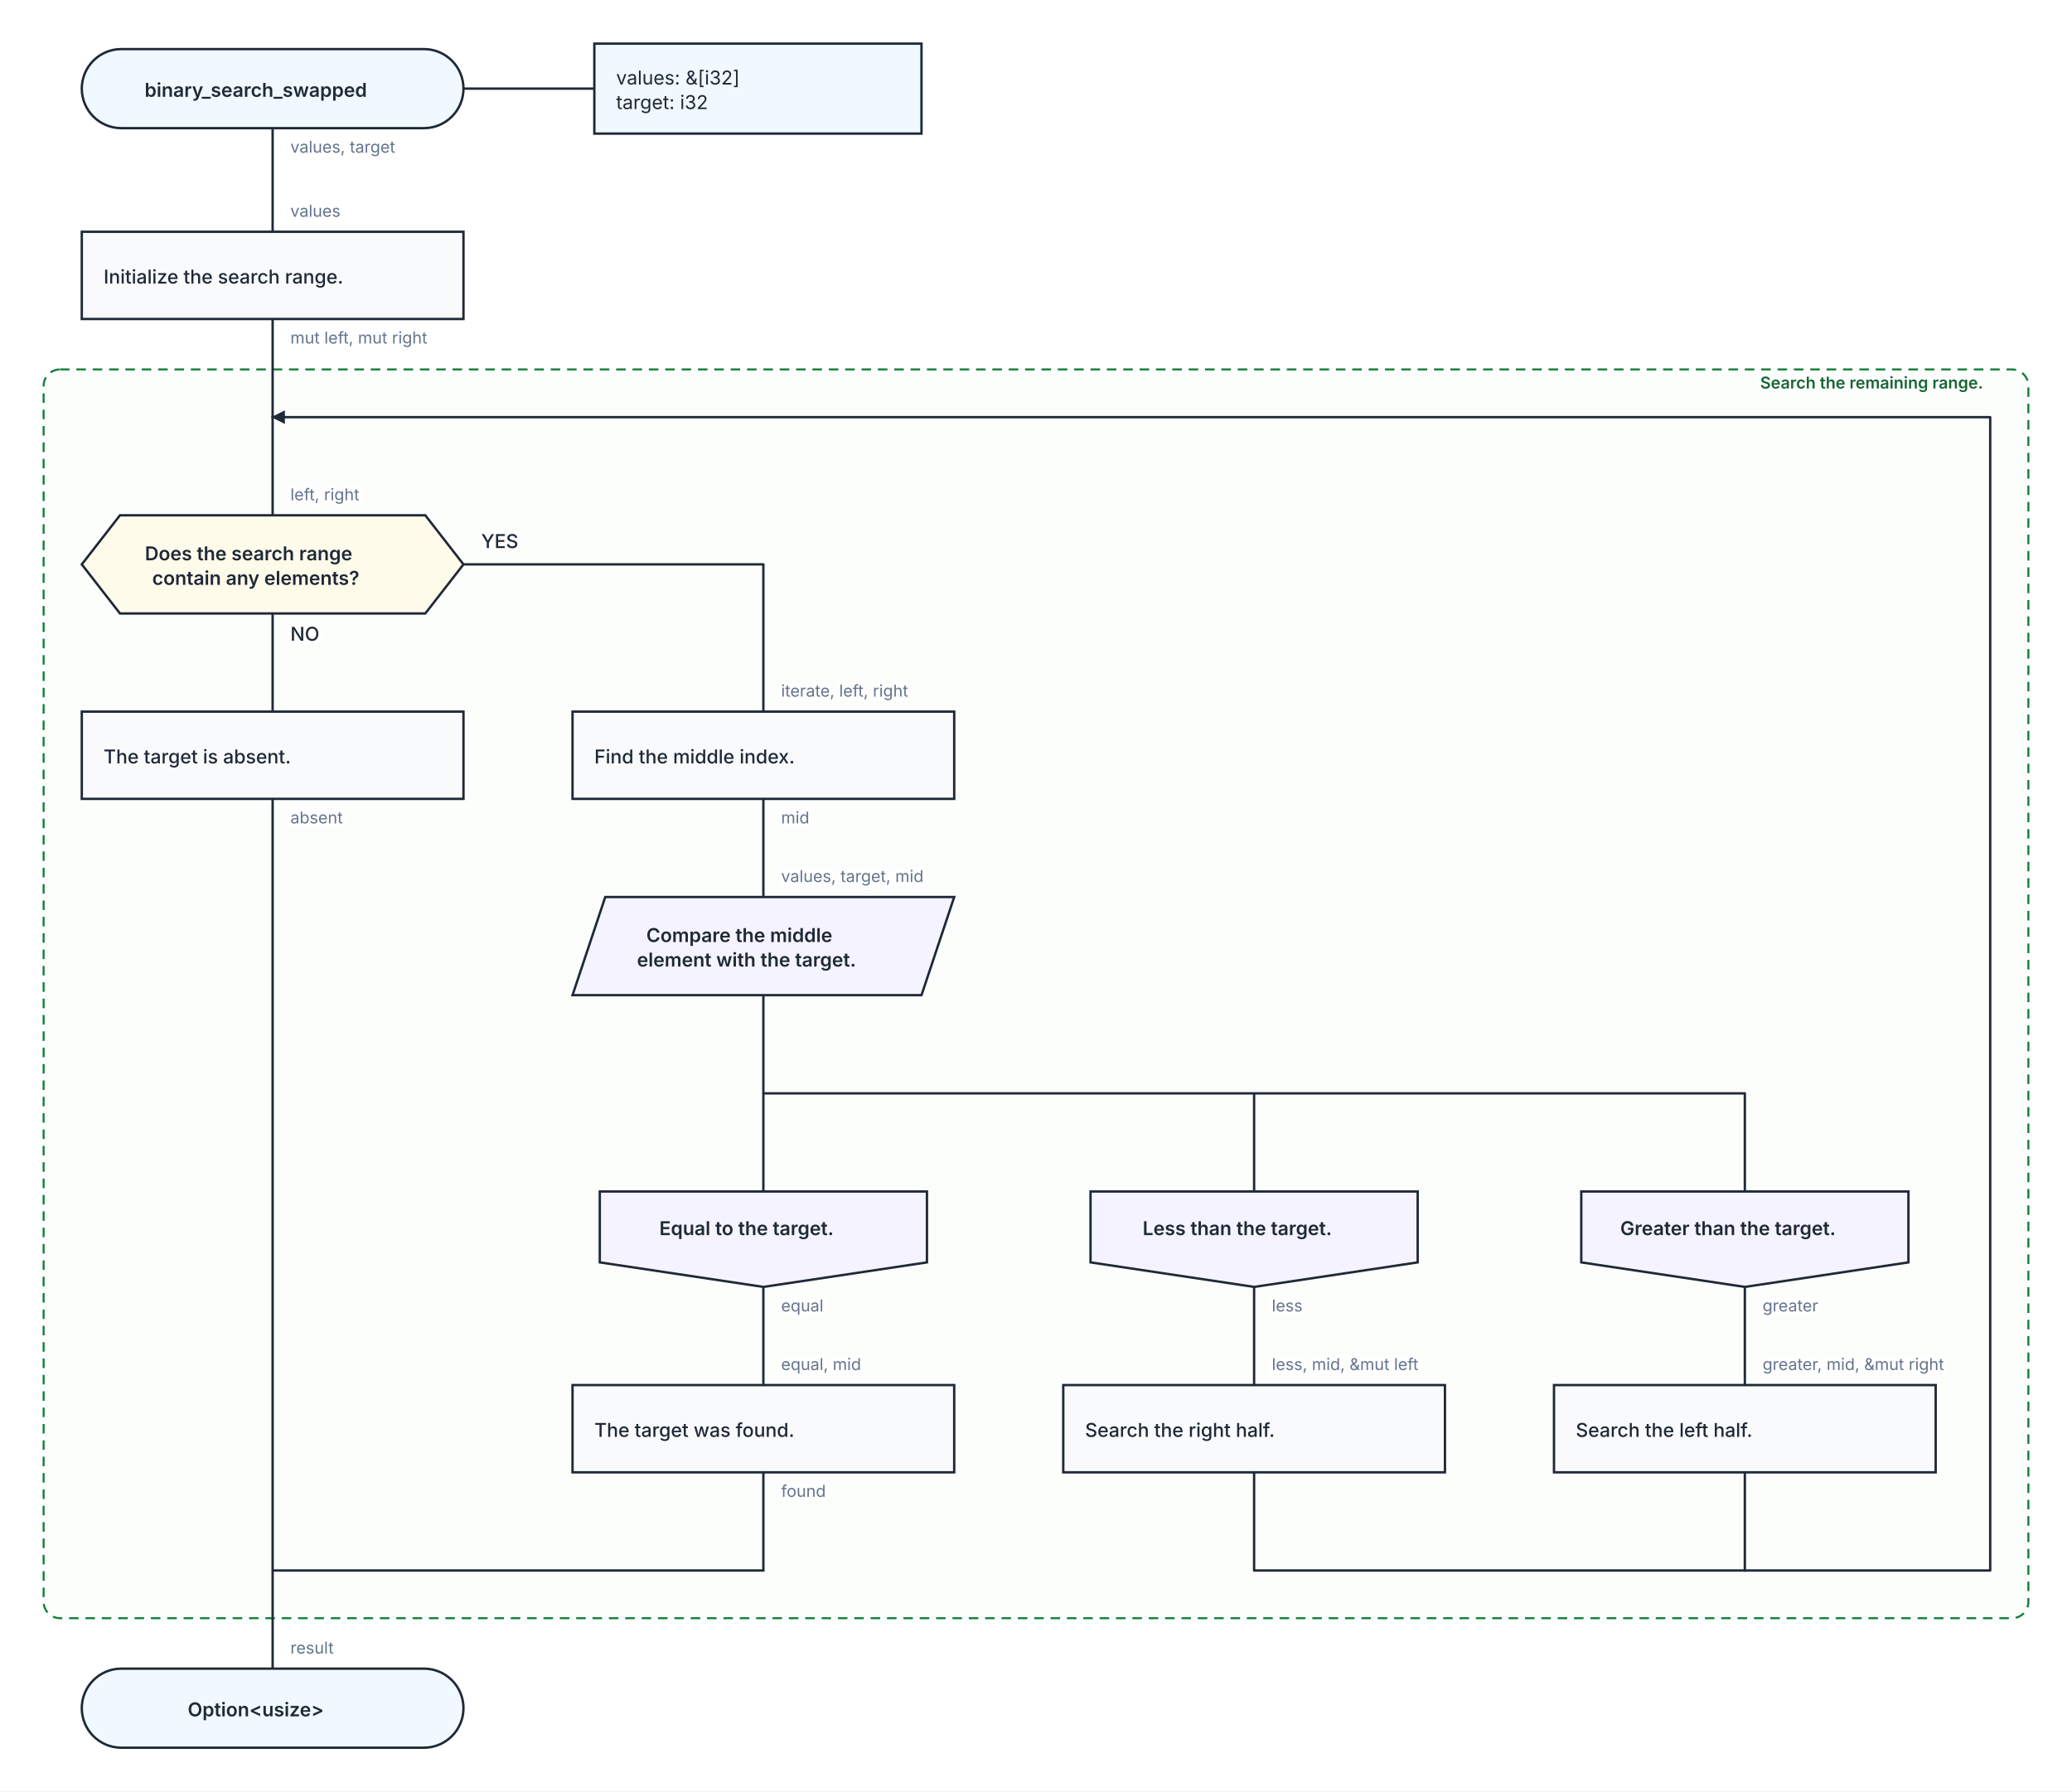
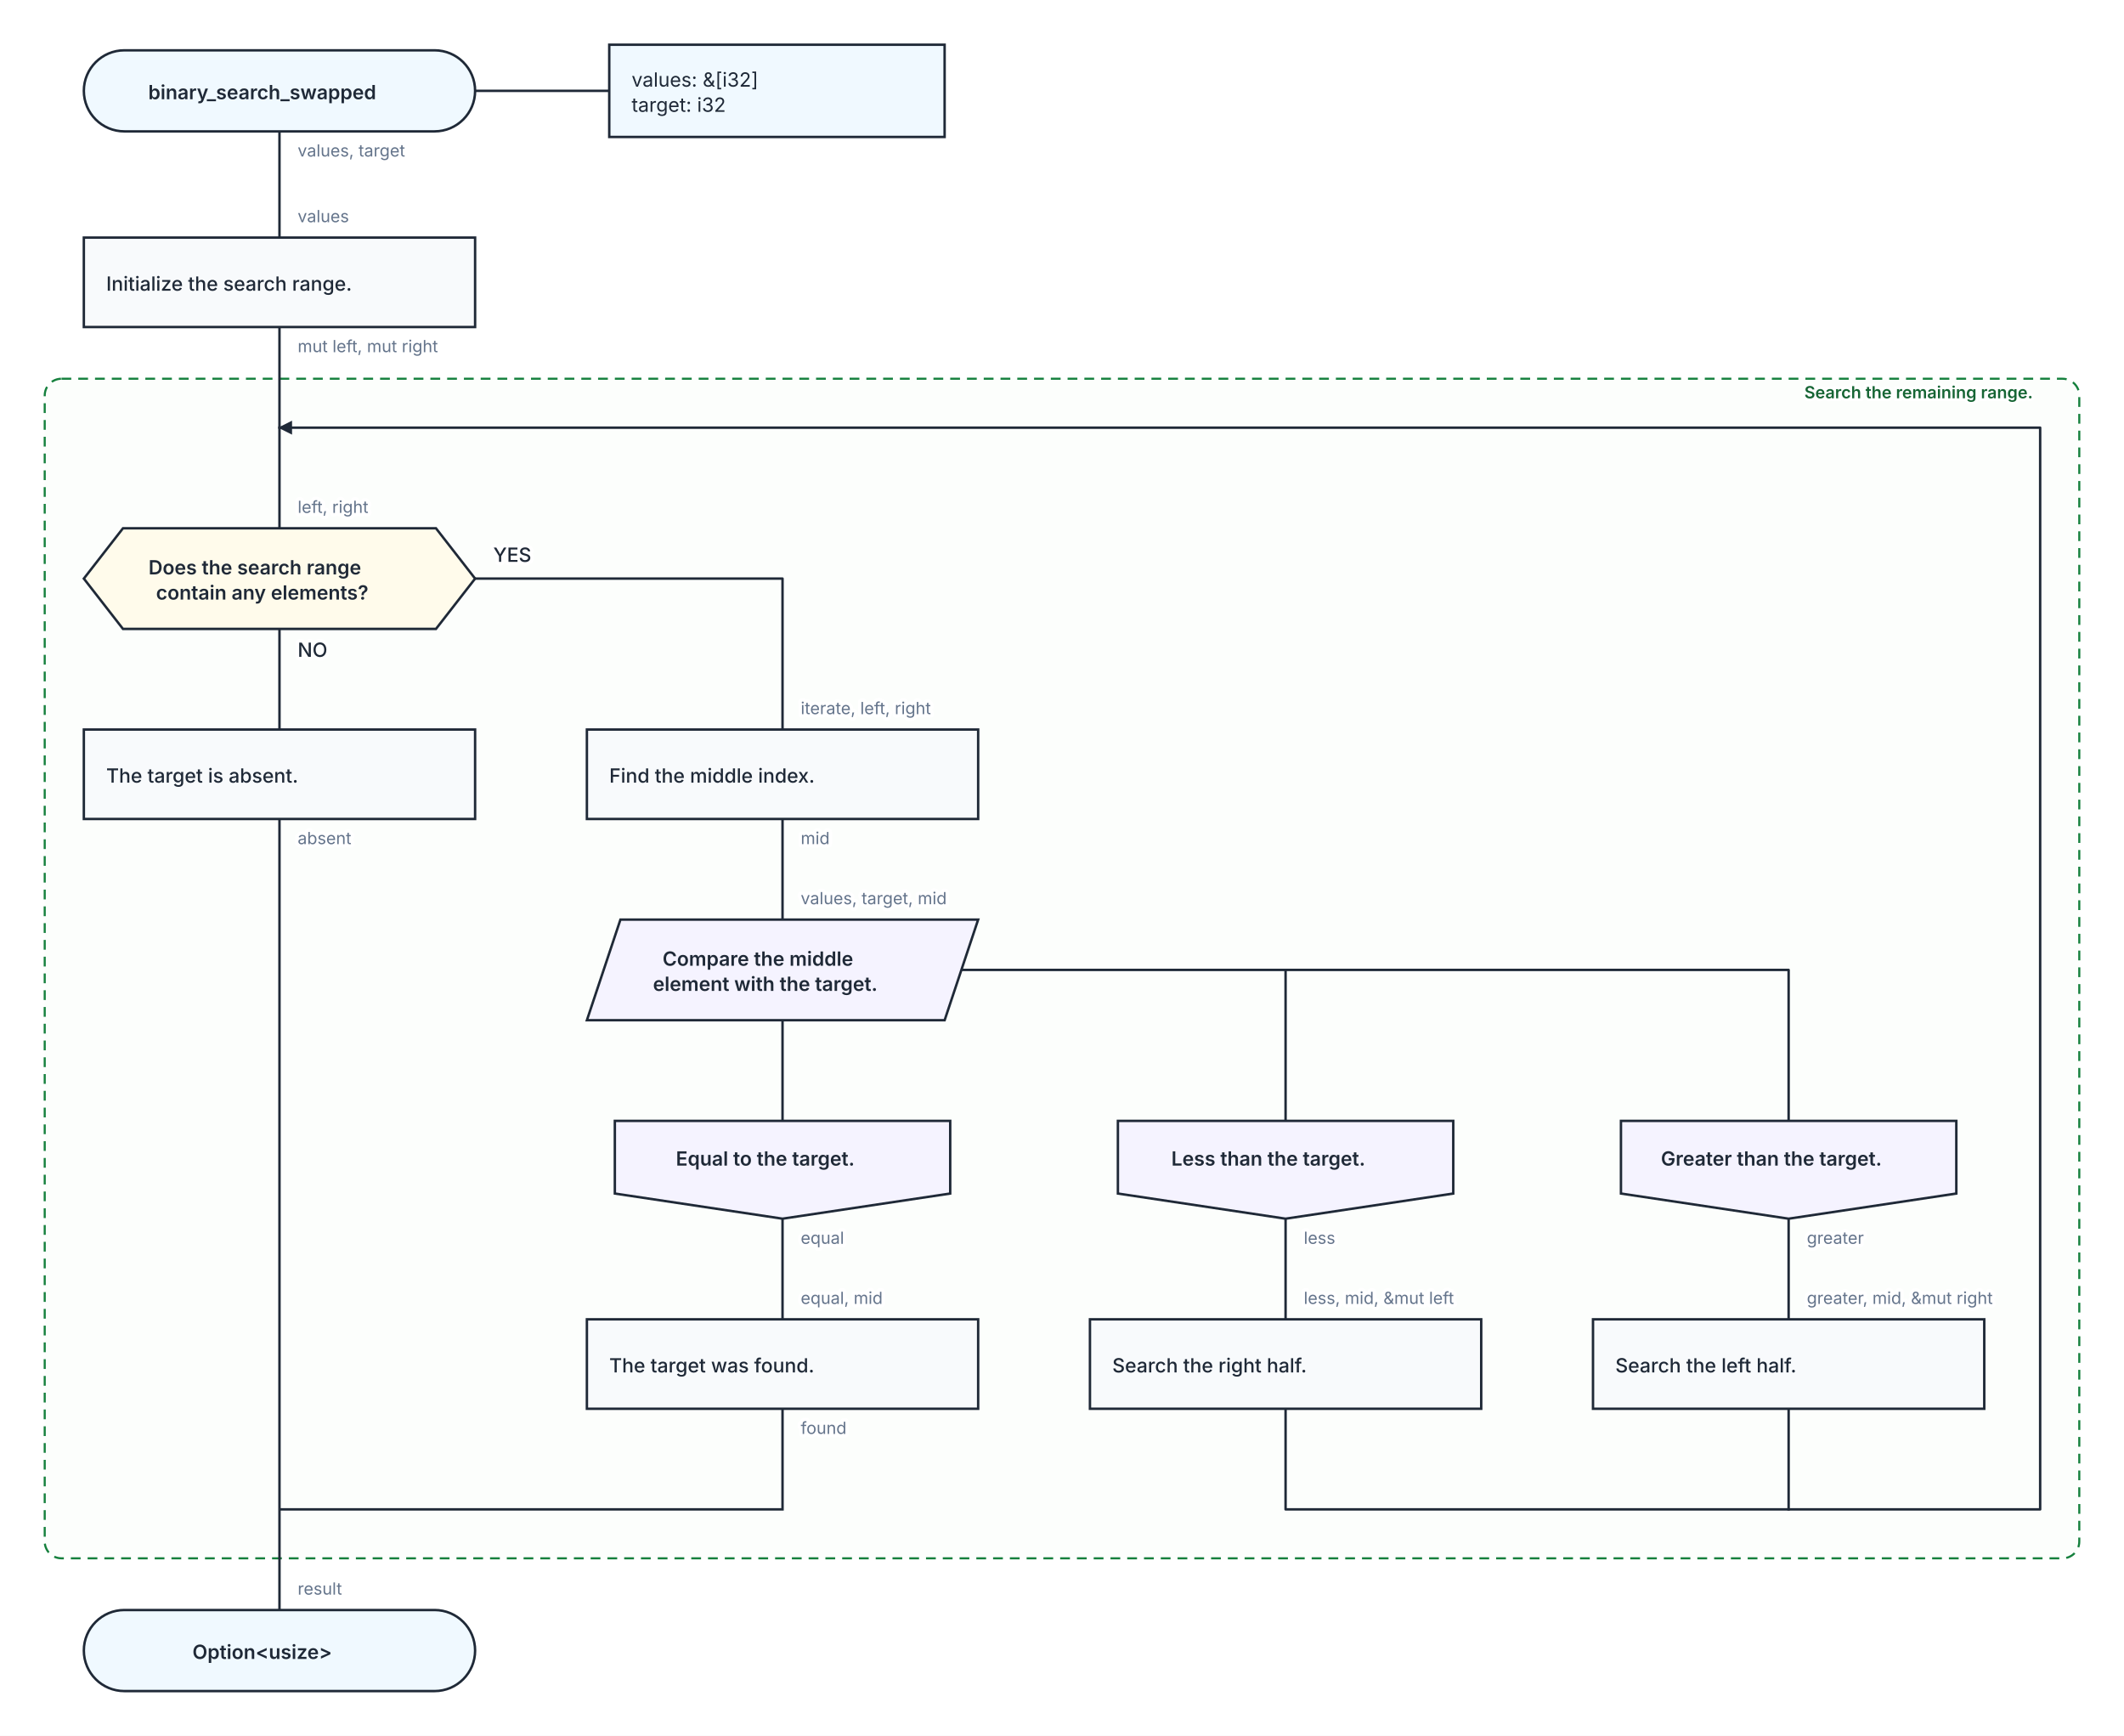
- <svg xmlns="http://www.w3.org/2000/svg" width="1520" height="1314" viewBox="0 0 1520 1314" role="img" aria-labelledby="kaalang-title" aria-describedby="kaalang-description">
+ <svg xmlns="http://www.w3.org/2000/svg" width="1520" height="1242" viewBox="0 0 1520 1242" role="img" aria-labelledby="kaalang-title" aria-describedby="kaalang-description">
  <defs>
    <style>
      svg { color: #1f2937; font-family: Inter, ui-sans-serif, system-ui, -apple-system, BlinkMacSystemFont, "Segoe UI", sans-serif; text-rendering: optimizeLegibility; }
      .connection { fill: none; stroke: currentColor; stroke-width: 1.75; stroke-linecap: square; stroke-linejoin: round; }
      .connection-label { fill: #64748b; font-size: 12px; font-weight: 400; paint-order: stroke; stroke: #ffffff; stroke-width: 5px; stroke-linejoin: round; text-anchor: start; }
      .branch-label { fill: currentColor; font-weight: 500; }
      .parameter-link { fill: none; stroke: currentColor; stroke-width: 1.75; }
      .node-shape { fill: #ffffff; stroke: currentColor; stroke-width: 1.75; }
      .start .node-shape, .end .node-shape, .parameter-panel .node-shape { fill: #f0f9ff; }
      .action .node-shape { fill: #f8fafc; }
      .loop .node-shape { fill: #f0fdf4; stroke-width: 2; }
      .loop-marker { fill: #15803d; font-size: 20px; font-weight: 700; text-anchor: middle; }
      .question .node-shape { fill: #fffbeb; }
      .select .node-shape, .case .node-shape { fill: #f5f3ff; }
      .label { fill: currentColor; font-size: 14px; text-anchor: middle; }
      .start .label, .question .label, .select .label, .case .label, .end .label { font-weight: 600; }
      .action .label, .loop .label { font-weight: 500; text-anchor: start; }
      .parameter-panel .label { font-weight: 400; text-anchor: start; }
      .cycle-boundary { fill: #f0fdf433; stroke: #15803d; stroke-width: 1.5; stroke-dasharray: 7 5; }
      .cycle-caption { fill: #166534; font-size: 12px; font-weight: 600; paint-order: stroke; stroke: #ffffff; stroke-width: 4px; }
    </style>
  </defs>
  <rect width="100%" height="100%" fill="#ffffff" />
  <g class="cycle-regions">
    <g>
-       <rect class="cycle-boundary" x="32" y="271" width="1456" height="916" rx="12" />
+       <rect class="cycle-boundary" x="32" y="271" width="1456" height="844" rx="12" />
      <text class="cycle-caption" x="1476" y="285" text-anchor="end" xml:space="preserve">
        <tspan x="1476" dy="0">Search the remaining range.</tspan>
      </text>
    </g>
  </g>
  <g class="connections">
    <defs>
      <marker id="loop-arrow" markerWidth="10" markerHeight="10" refX="9" refY="5" orient="auto" markerUnits="userSpaceOnUse">
        <path d="M 0 0 L 10 5 L 0 10 Z" fill="currentColor" />
      </marker>
    </defs>
-     <path class="connection" d="       M 200 94 L 200 170       M 200 234 L 200 306       M 200 450 L 200 522       M 340 414 L 560 414 L 560 522       M 200 586 L 200 658       M 560 586 L 560 658       M 560 730 L 560 874       M 560 730 L 560 802 L 920 802 L 920 874       M 560 730 L 560 802 L 1280 802 L 1280 874       M 560 944 L 560 1016       M 920 944 L 920 1016       M 1280 944 L 1280 1016       M 560 1080 L 560 1152       M 920 1080 L 920 1152 L 1280 1152       M 1280 1080 L 1280 1152       M 200 306 L 200 378       M 200 1152 L 200 1224       M 200 658 L 200 1152       M 560 1152 L 200 1152     " />
-     <path class="connection" d="       M 1280 1152 L 1460 1152 L 1460 306 L 200 306     " marker-end="url(#loop-arrow)" />
+     <path class="connection" d="       M 200 94 L 200 170       M 200 234 L 200 306       M 200 450 L 200 522       M 340 414 L 560 414 L 560 522       M 200 586 L 200 658       M 560 586 L 560 658       M 560 730 L 560 802       M 688 694 L 920 694 L 920 802       M 688 694 L 1280 694 L 1280 802       M 560 872 L 560 944       M 920 872 L 920 944       M 1280 872 L 1280 944       M 560 1008 L 560 1080       M 920 1008 L 920 1080 L 1280 1080       M 1280 1008 L 1280 1080       M 200 306 L 200 378       M 200 1080 L 200 1152       M 200 658 L 200 1080       M 560 1080 L 200 1080     " />
+     <path class="connection" d="       M 1280 1080 L 1460 1080 L 1460 306 L 200 306     " marker-end="url(#loop-arrow)" />
    <text class="connection-label" x="213" y="112" xml:space="preserve">
      <tspan x="213" dy="0">values, target</tspan>
    </text>
    <text class="connection-label" x="213" y="252" xml:space="preserve">
      <tspan x="213" dy="0">mut left, mut right</tspan>
    </text>
    <text class="connection-label branch-label" style="font-size: 14px" x="213" y="470" xml:space="preserve">
      <tspan x="213" dy="0">NO</tspan>
    </text>
    <text class="connection-label branch-label" style="font-size: 14px" x="353" y="402" xml:space="preserve">
      <tspan x="353" dy="0">YES</tspan>
    </text>
    <text class="connection-label" x="213" y="604" xml:space="preserve">
      <tspan x="213" dy="0">absent</tspan>
    </text>
    <text class="connection-label" x="573" y="604" xml:space="preserve">
      <tspan x="573" dy="0">mid</tspan>
    </text>
-     <text class="connection-label" x="573" y="962" xml:space="preserve">
+     <text class="connection-label" x="573" y="890" xml:space="preserve">
      <tspan x="573" dy="0">equal</tspan>
    </text>
-     <text class="connection-label" x="933" y="962" xml:space="preserve">
+     <text class="connection-label" x="933" y="890" xml:space="preserve">
      <tspan x="933" dy="0">less</tspan>
    </text>
-     <text class="connection-label" x="1293" y="962" xml:space="preserve">
+     <text class="connection-label" x="1293" y="890" xml:space="preserve">
      <tspan x="1293" dy="0">greater</tspan>
    </text>
-     <text class="connection-label" x="573" y="1098" xml:space="preserve">
+     <text class="connection-label" x="573" y="1026" xml:space="preserve">
      <tspan x="573" dy="0">found</tspan>
    </text>
    <text class="connection-label" x="213" y="159" xml:space="preserve">
      <tspan x="213" dy="0">values</tspan>
    </text>
    <text class="connection-label" x="213" y="367" xml:space="preserve">
      <tspan x="213" dy="0">left, right</tspan>
    </text>
    <text class="connection-label" x="573" y="511" xml:space="preserve">
      <tspan x="573" dy="0">iterate, left, right</tspan>
    </text>
    <text class="connection-label" x="573" y="647" xml:space="preserve">
      <tspan x="573" dy="0">values, target, mid</tspan>
    </text>
-     <text class="connection-label" x="573" y="1005" xml:space="preserve">
+     <text class="connection-label" x="573" y="933" xml:space="preserve">
      <tspan x="573" dy="0">equal, mid</tspan>
    </text>
-     <text class="connection-label" x="933" y="1005" xml:space="preserve">
+     <text class="connection-label" x="933" y="933" xml:space="preserve">
      <tspan x="933" dy="0">less, mid, &amp;mut left</tspan>
    </text>
-     <text class="connection-label" x="1293" y="1005" xml:space="preserve">
+     <text class="connection-label" x="1293" y="933" xml:space="preserve">
      <tspan x="1293" dy="0">greater, mid, &amp;mut right</tspan>
    </text>
-     <text class="connection-label" x="213" y="1213" xml:space="preserve">
+     <text class="connection-label" x="213" y="1141" xml:space="preserve">
      <tspan x="213" dy="0">result</tspan>
    </text>
  </g>
  <g class="nodes">
    <path class="parameter-link" d="M 340 65 L 436 65" />
    <g class="parameter-panel" transform="translate(556 65)">
      <rect class="node-shape" x="-120" y="-33" width="240" height="66" />
      <text class="label" x="-104" y="-3" xml:space="preserve">
        <tspan x="-104" dy="0">values: &amp;[i32]</tspan>
        <tspan x="-104" dy="18">target: i32</tspan>
      </text>
    </g>
    <g class="node start" transform="translate(200 65)">
      <rect class="node-shape" x="-140" y="-29" width="280" height="58" rx="29" />
      <text class="label" y="6" xml:space="preserve">
        <tspan x="0" dy="0">binary_search_swapped</tspan>
      </text>
    </g>
    <g class="node action" transform="translate(200 202)">
      <rect class="node-shape" x="-140" y="-32" width="280" height="64" />
      <text class="label" y="6" xml:space="preserve">
        <tspan x="-124" dy="0">Initialize the search range.</tspan>
      </text>
    </g>
    <g class="node question" transform="translate(200 414)">
      <polygon class="node-shape" points="-112,-36 112,-36 140,0 112,36 -112,36 -140,0" />
      <text class="label" y="-3" xml:space="preserve">
        <tspan x="0" dy="0">Does the search range </tspan>
        <tspan x="0" dy="18">contain any elements?</tspan>
      </text>
    </g>
    <g class="node action" transform="translate(200 554)">
      <rect class="node-shape" x="-140" y="-32" width="280" height="64" />
      <text class="label" y="6" xml:space="preserve">
        <tspan x="-124" dy="0">The target is absent.</tspan>
      </text>
    </g>
    <g class="node action" transform="translate(560 554)">
      <rect class="node-shape" x="-140" y="-32" width="280" height="64" />
      <text class="label" y="6" xml:space="preserve">
        <tspan x="-124" dy="0">Find the middle index.</tspan>
      </text>
    </g>
    <g class="node select" transform="translate(560 694)">
      <polygon class="node-shape" points="-116,-36 140,-36 116,36 -140,36" />
      <text class="label" y="-3" xml:space="preserve">
        <tspan x="0" dy="0">Compare the middle </tspan>
        <tspan x="0" dy="18">element with the target.</tspan>
      </text>
    </g>
-     <g class="node case" transform="translate(560 909)">
+     <g class="node case" transform="translate(560 837)">
      <polygon class="node-shape" points="-120,-35 120,-35 120,17 0,35 -120,17" />
      <text class="label" y="-3" xml:space="preserve">
        <tspan x="0" dy="0">Equal to the target.</tspan>
      </text>
    </g>
-     <g class="node case" transform="translate(920 909)">
+     <g class="node case" transform="translate(920 837)">
      <polygon class="node-shape" points="-120,-35 120,-35 120,17 0,35 -120,17" />
      <text class="label" y="-3" xml:space="preserve">
        <tspan x="0" dy="0">Less than the target.</tspan>
      </text>
    </g>
-     <g class="node case" transform="translate(1280 909)">
+     <g class="node case" transform="translate(1280 837)">
      <polygon class="node-shape" points="-120,-35 120,-35 120,17 0,35 -120,17" />
      <text class="label" y="-3" xml:space="preserve">
        <tspan x="0" dy="0">Greater than the target.</tspan>
      </text>
    </g>
-     <g class="node action" transform="translate(560 1048)">
+     <g class="node action" transform="translate(560 976)">
      <rect class="node-shape" x="-140" y="-32" width="280" height="64" />
      <text class="label" y="6" xml:space="preserve">
        <tspan x="-124" dy="0">The target was found.</tspan>
      </text>
    </g>
-     <g class="node action" transform="translate(920 1048)">
+     <g class="node action" transform="translate(920 976)">
      <rect class="node-shape" x="-140" y="-32" width="280" height="64" />
      <text class="label" y="6" xml:space="preserve">
        <tspan x="-124" dy="0">Search the right half.</tspan>
      </text>
    </g>
-     <g class="node action" transform="translate(1280 1048)">
+     <g class="node action" transform="translate(1280 976)">
      <rect class="node-shape" x="-140" y="-32" width="280" height="64" />
      <text class="label" y="6" xml:space="preserve">
        <tspan x="-124" dy="0">Search the left half.</tspan>
      </text>
    </g>
-     <g class="node end" transform="translate(200 1253)">
+     <g class="node end" transform="translate(200 1181)">
      <rect class="node-shape" x="-140" y="-29" width="280" height="58" rx="29" />
      <text class="label" y="6" xml:space="preserve">
        <tspan x="0" dy="0">Option&lt;usize&gt;</tspan>
      </text>
    </g>
  </g>
</svg>
